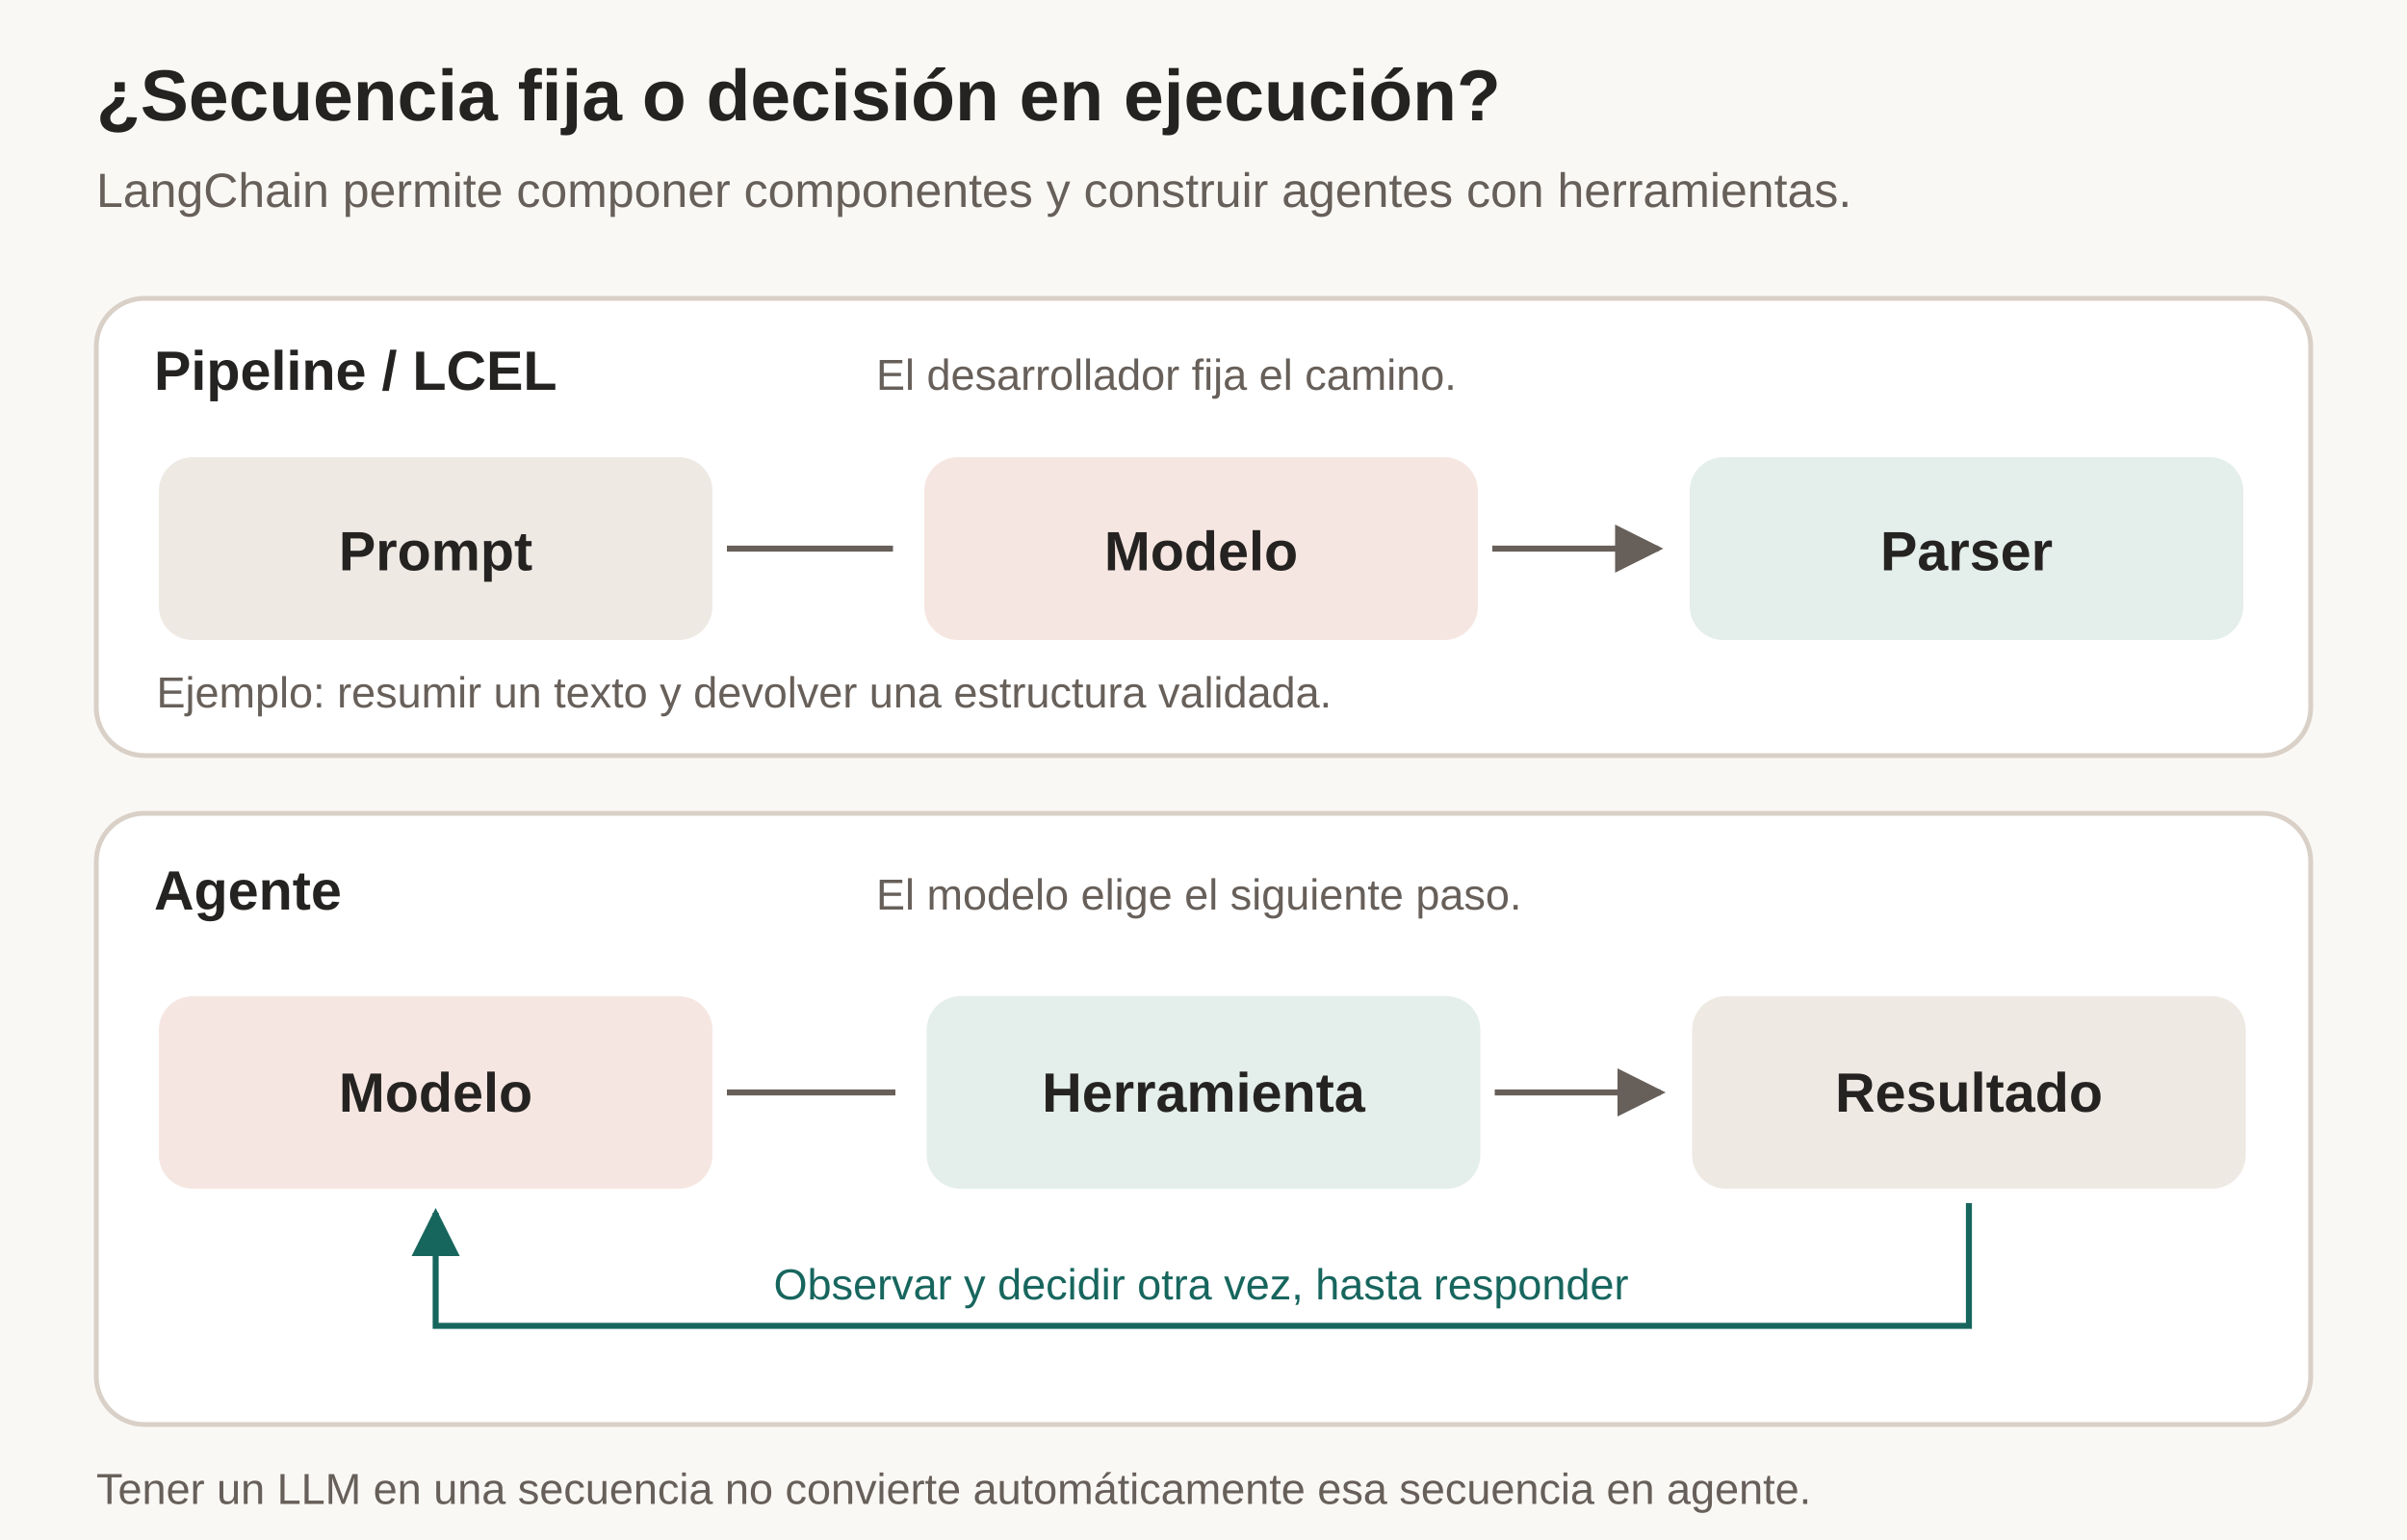
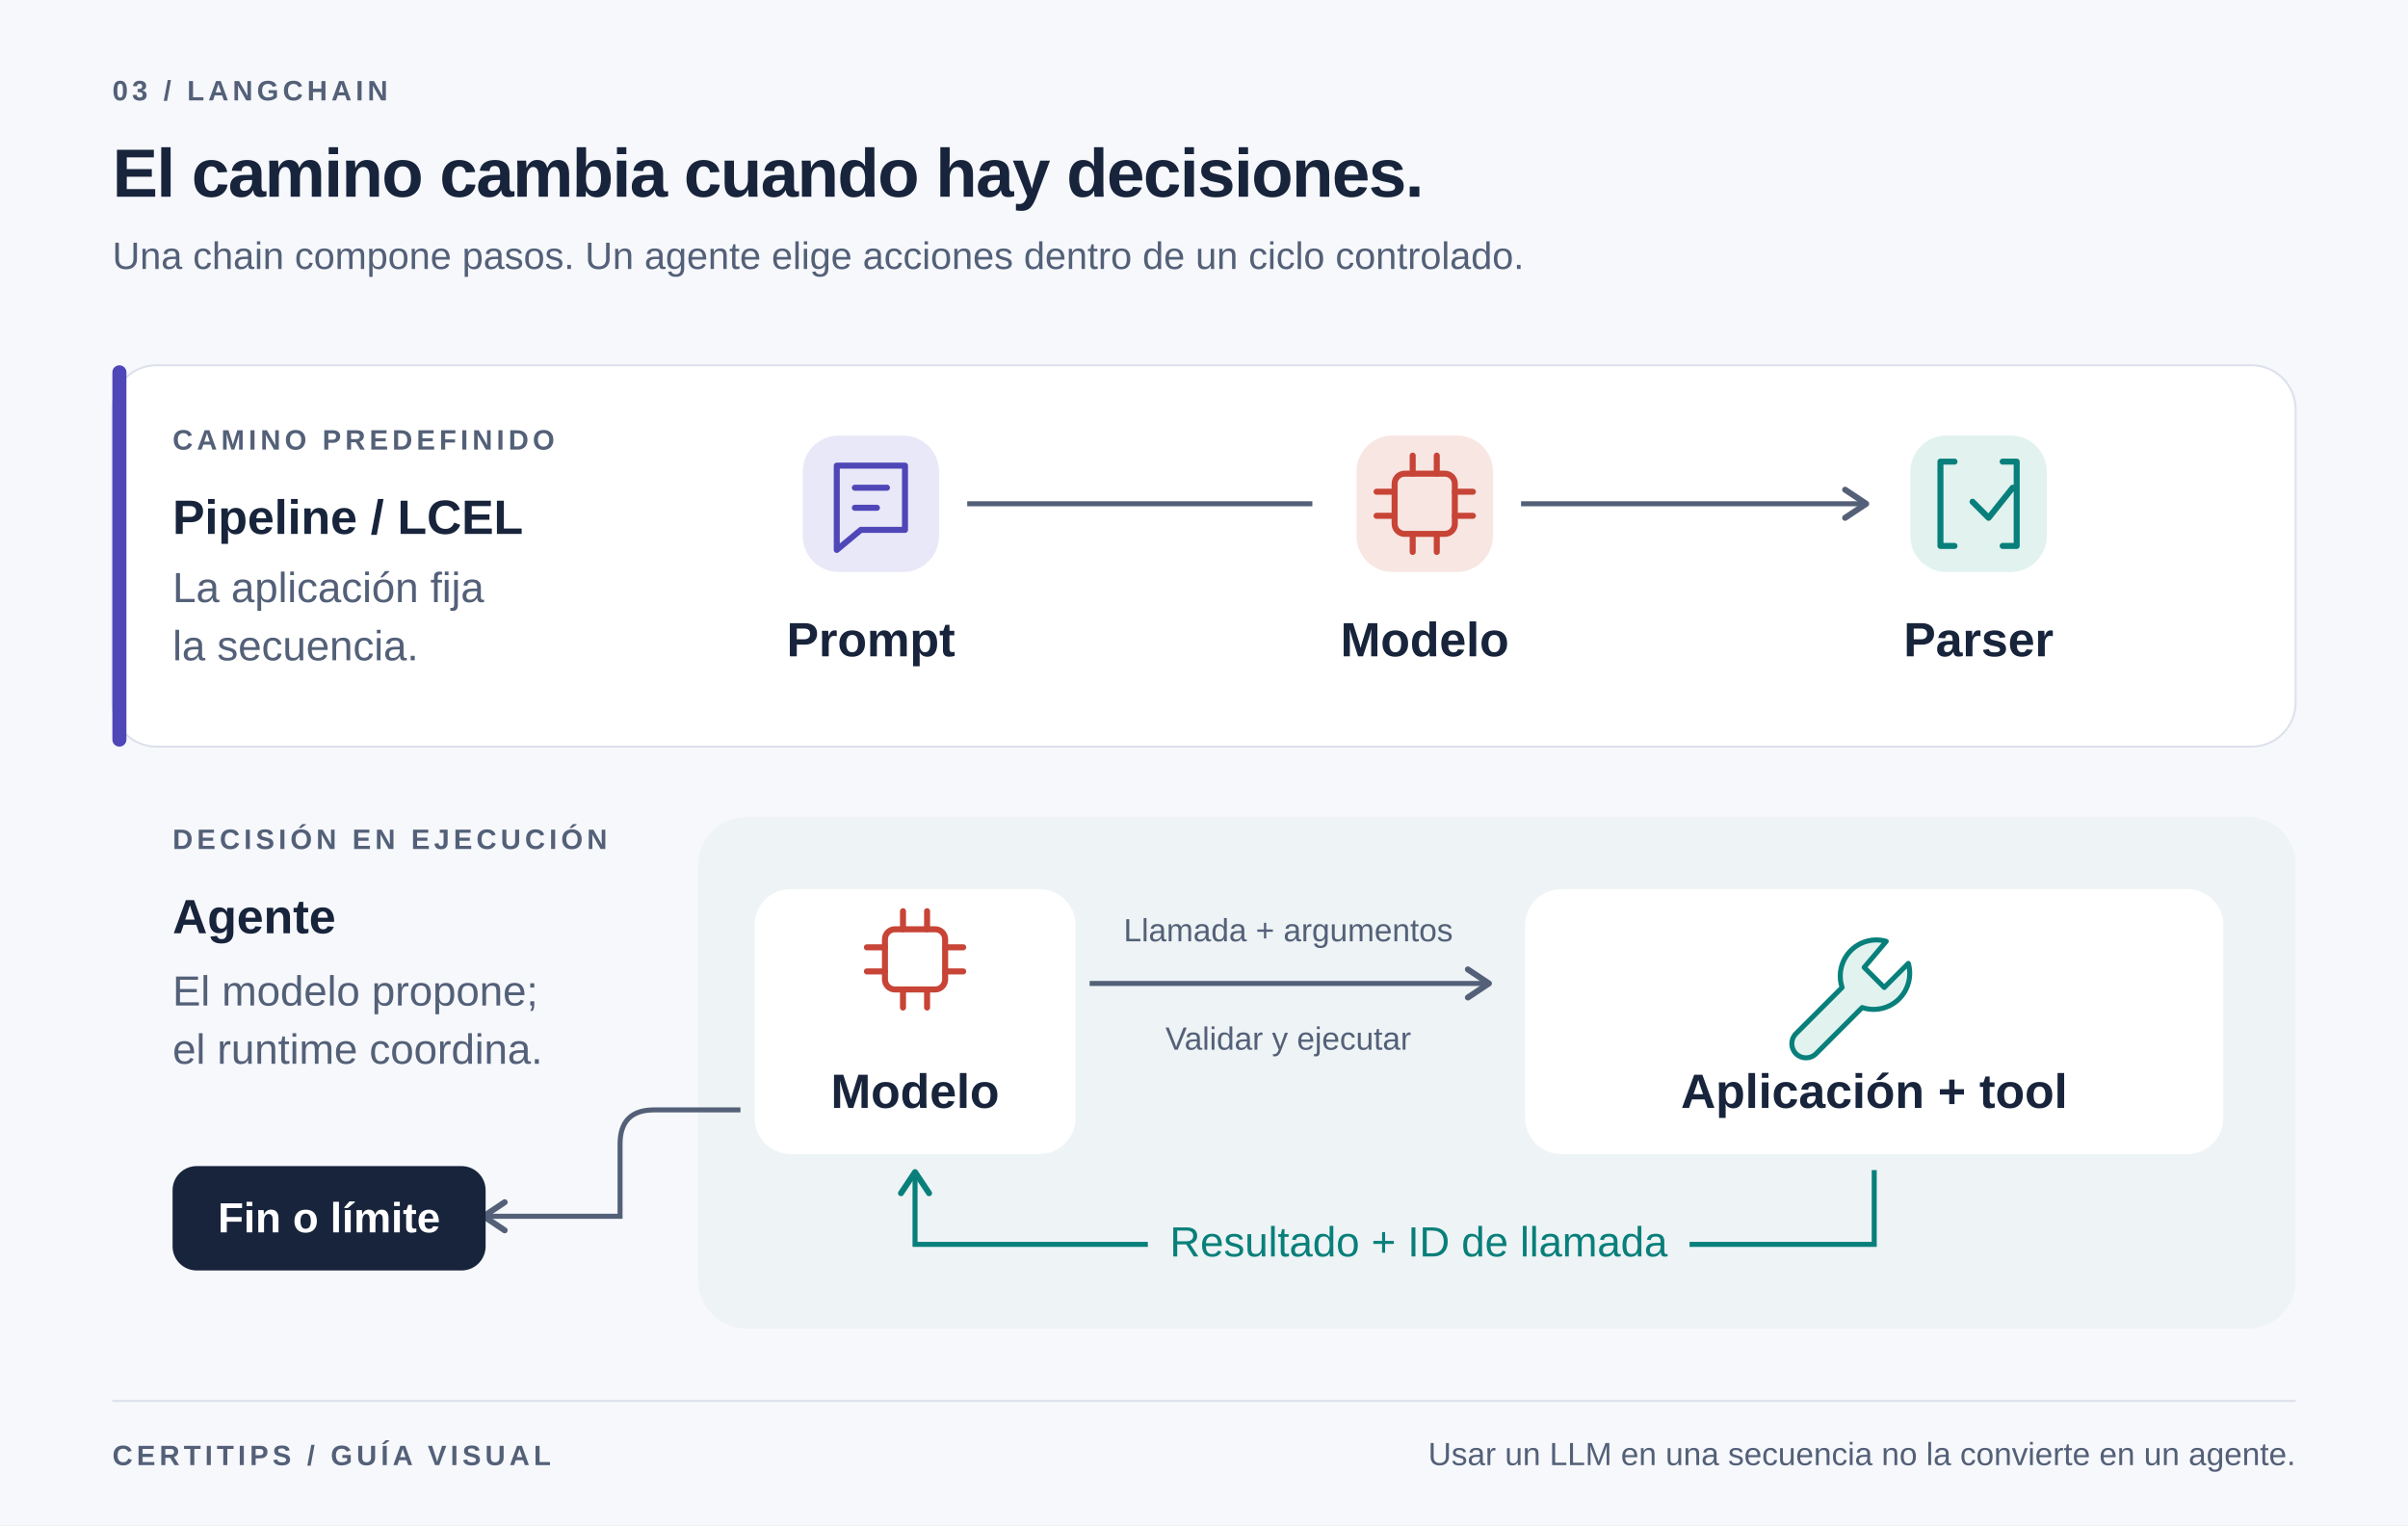
- <svg xmlns="http://www.w3.org/2000/svg" viewBox="0 0 1000 640" role="img" aria-labelledby="title description">
+ <svg xmlns="http://www.w3.org/2000/svg" viewBox="0 0 1200 760" role="img" aria-labelledby="title description">
  <defs>
-     <marker id="arrow" viewBox="0 0 10 10" refX="9" refY="5" markerWidth="8" markerHeight="8" orient="auto-start-reverse">
-       <path d="M 0 0 L 10 5 L 0 10 Z" fill="#675f59" />
+     <marker id="arrow" viewBox="0 0 10 10" refX="8" refY="5" markerWidth="7" markerHeight="7" orient="auto">
+       <path d="m2 1 6 4-6 4" fill="none" stroke="#536078" stroke-width="1.7" stroke-linecap="round" stroke-linejoin="round" />
    </marker>
-     <marker id="arrow-teal" viewBox="0 0 10 10" refX="9" refY="5" markerWidth="8" markerHeight="8" orient="auto-start-reverse">
-       <path d="M 0 0 L 10 5 L 0 10 Z" fill="#17665e" />
+     <marker id="return" viewBox="0 0 10 10" refX="8" refY="5" markerWidth="7" markerHeight="7" orient="auto">
+       <path d="m2 1 6 4-6 4" fill="none" stroke="#087f7a" stroke-width="1.7" stroke-linecap="round" stroke-linejoin="round" />
    </marker>
-     <style>
-       text{font-family:Arial,Helvetica,sans-serif;fill:#252321}
-       .title{font-size:30px;font-weight:700}
-       .subtitle{font-size:20px;fill:#675f59}
-       .label{font-size:23px;font-weight:700}
-       .body{font-size:20px}
-       .small{font-size:18px;fill:#675f59}
-       .white{fill:#fff}
-       .red{fill:#b43d32}
-       .teal{fill:#17665e}
-       .card{fill:#fff;stroke:#d9d0c7;stroke-width:2}
-       .line{fill:none;stroke:#675f59;stroke-width:2.5;marker-end:url(#arrow)}
-       .return{fill:none;stroke:#17665e;stroke-width:2.5;marker-end:url(#arrow-teal)}
-     </style>
+     <style>text{font-family:'Segoe UI',Arial,sans-serif;fill:#17243b}.eyebrow{font-size:14px;font-weight:700;letter-spacing:2px;fill:#536078}.title{font-size:34px;font-weight:700;letter-spacing:-.7px}.sub{font-size:19px;fill:#536078}.label{font-size:24px;font-weight:700}.body{font-size:21px;fill:#536078}.meta{font-size:16px;fill:#536078}.icon{fill:none;stroke-width:3;stroke-linecap:round;stroke-linejoin:round}.flow{fill:none;stroke:#536078;stroke-width:2.5;marker-end:url(#arrow)}.teal{fill:#087f7a}.white{fill:#fff}</style>
  </defs>
-   <rect width="1000" height="640" fill="#faf8f5" />
-   <text x="40" y="50" class="title">¿Secuencia fija o decisión en ejecución?</text>
-   <text x="40" y="86" class="subtitle">LangChain permite componer componentes y construir agentes con herramientas.</text>
-   <rect x="40" y="124" width="920" height="190" rx="20" class="card" />
-   <text x="64" y="162" class="label">Pipeline / LCEL</text>
-   <text x="364" y="162" class="small">El desarrollador fija el camino.</text>
-   <rect x="66" y="190" width="230" height="76" rx="14" fill="#eee9e3" />
-   <rect x="384" y="190" width="230" height="76" rx="14" fill="#f6e6e1" />
-   <rect x="702" y="190" width="230" height="76" rx="14" fill="#e4eeeb" />
-   <text x="181" y="237" text-anchor="middle" class="label">Prompt</text>
-   <text x="499" y="237" text-anchor="middle" class="label">Modelo</text>
-   <text x="817" y="237" text-anchor="middle" class="label">Parser</text>
-   <path d="M 302 228 H 371 M 620 228 H 689" class="line" />
-   <text x="65" y="294" class="small">Ejemplo: resumir un texto y devolver una estructura validada.</text>
-   <rect x="40" y="338" width="920" height="254" rx="20" class="card" />
-   <text x="64" y="378" class="label">Agente</text>
-   <text x="364" y="378" class="small">El modelo elige el siguiente paso.</text>
-   <rect x="66" y="414" width="230" height="80" rx="14" fill="#f6e6e1" />
-   <rect x="385" y="414" width="230" height="80" rx="14" fill="#e4eeeb" />
-   <rect x="703" y="414" width="230" height="80" rx="14" fill="#eee9e3" />
-   <text x="181" y="462" text-anchor="middle" class="label">Modelo</text>
-   <text x="500" y="462" text-anchor="middle" class="label">Herramienta</text>
-   <text x="818" y="462" text-anchor="middle" class="label">Resultado</text>
-   <path d="M 302 454 H 372 M 621 454 H 690" class="line" />
-   <path d="M 818 500 V 551 H 181 V 504" class="return" />
-   <text x="499" y="540" text-anchor="middle" class="small teal">Observar y decidir otra vez, hasta responder</text>
-   <text x="40" y="625" class="small">Tener un LLM en una secuencia no convierte automáticamente esa secuencia en agente.</text>
+   <rect width="1200" height="760" fill="#f7f8fc" />
+   <text x="56" y="50" class="eyebrow">03 / LANGCHAIN</text>
+   <text x="56" y="98" class="title">El camino cambia cuando hay decisiones.</text>
+   <text x="56" y="134" class="sub">Una chain compone pasos. Un agente elige acciones dentro de un ciclo controlado.</text>
+   <rect x="56" y="182" width="1088" height="190" rx="22" fill="#fff" stroke="#dce1eb" />
+   <rect x="56" y="182" width="7" height="190" rx="3.5" fill="#4f46b8" />
+   <text x="86" y="224" class="eyebrow">CAMINO PREDEFINIDO</text>
+   <text x="86" y="266" class="label">Pipeline / LCEL</text>
+   <text x="86" y="300" class="body">
+     <tspan x="86">La aplicación fija</tspan>
+     <tspan x="86" dy="29">la secuencia.</tspan>
+   </text>
+   <g transform="translate(434 251)">
+     <rect x="-34" y="-34" width="68" height="68" rx="18" fill="#e9e8f8" />
+     <g class="icon" stroke="#4f46b8">
+       <path d="M-17-19h34v32H-5l-12 10Z" />
+       <path d="M-8-8h16M-8 2h11" />
+     </g>
+   </g>
+   <g transform="translate(710 251)">
+     <rect x="-34" y="-34" width="68" height="68" rx="18" fill="#f8e6e2" />
+     <g class="icon" stroke="#c74436">
+       <rect x="-15" y="-15" width="30" height="30" rx="5" />
+       <path d="M-6-24v9M6-24v9M-6 15v9M6 15v9M-24-6h9M-24 6h9M15-6h9M15 6h9" />
+     </g>
+   </g>
+   <g transform="translate(986 251)">
+     <rect x="-34" y="-34" width="68" height="68" rx="18" fill="#e1f2ef" />
+     <g class="icon" stroke="#087f7a">
+       <path d="M-12-21h-7v42h7m24-42h7v42h-7m-15-22 8 8 12-15" />
+     </g>
+   </g>
+   <path d="M482 251H654M758 251H930" class="flow" />
+   <text x="434" y="327" text-anchor="middle" class="label">Prompt</text>
+   <text x="710" y="327" text-anchor="middle" class="label">Modelo</text>
+   <text x="986" y="327" text-anchor="middle" class="label">Parser</text>
+   <text x="86" y="423" class="eyebrow">DECISIÓN EN EJECUCIÓN</text>
+   <text x="86" y="465" class="label">Agente</text>
+   <text x="86" y="501" class="body">
+     <tspan x="86">El modelo propone;</tspan>
+     <tspan x="86" dy="29">el runtime coordina.</tspan>
+   </text>
+   <rect x="348" y="407" width="796" height="255" rx="24" fill="#eef3f5" />
+   <rect x="376" y="443" width="160" height="132" rx="18" fill="#fff" />
+   <g transform="translate(456 478)" class="icon" stroke="#c74436">
+     <rect x="-15" y="-15" width="30" height="30" rx="5" />
+     <path d="M-6-24v9M6-24v9M-6 15v9M6 15v9M-24-6h9M-24 6h9M15-6h9M15 6h9" />
+   </g>
+   <text x="456" y="552" text-anchor="middle" class="label">Modelo</text>
+   <rect x="760" y="443" width="348" height="132" rx="18" fill="#fff" />
+   <path d="M940 469a18 18 0 0 0-22 23l-23 23a7 7 0 0 0 10 10l23-23a18 18 0 0 0 23-22l-12 12-10-10Z" fill="#e1f2ef" stroke="#087f7a" stroke-width="2.5" stroke-linecap="round" stroke-linejoin="round" />
+   <text x="934" y="552" text-anchor="middle" class="label">Aplicación + tool</text>
+   <path d="M543 490H742" class="flow" />
+   <text x="642" y="469" text-anchor="middle" class="meta">Llamada + argumentos</text>
+   <text x="642" y="523" text-anchor="middle" class="meta">Validar y ejecutar</text>
+   <path d="M934 583v37H456v-36" fill="none" stroke="#087f7a" stroke-width="2.5" marker-end="url(#return)" />
+   <rect x="572" y="600" width="270" height="39" rx="19" fill="#eef3f5" />
+   <text x="707" y="626" text-anchor="middle" class="body teal">Resultado + ID de llamada</text>
+   <path d="M369 553h-43q-17 0-17 17v36h-68" class="flow" />
+   <rect x="86" y="581" width="156" height="52" rx="12" fill="#17243b" />
+   <text x="164" y="614" text-anchor="middle" font-size="21" font-weight="600" class="white">Fin o límite</text>
+   <path d="M56 698H1144" stroke="#dce1eb" />
+   <text x="56" y="730" class="eyebrow">CERTITIPS / GUÍA VISUAL</text>
+   <text x="1144" y="730" text-anchor="end" class="meta">Usar un LLM en una secuencia no la convierte en un agente.</text>
</svg>
